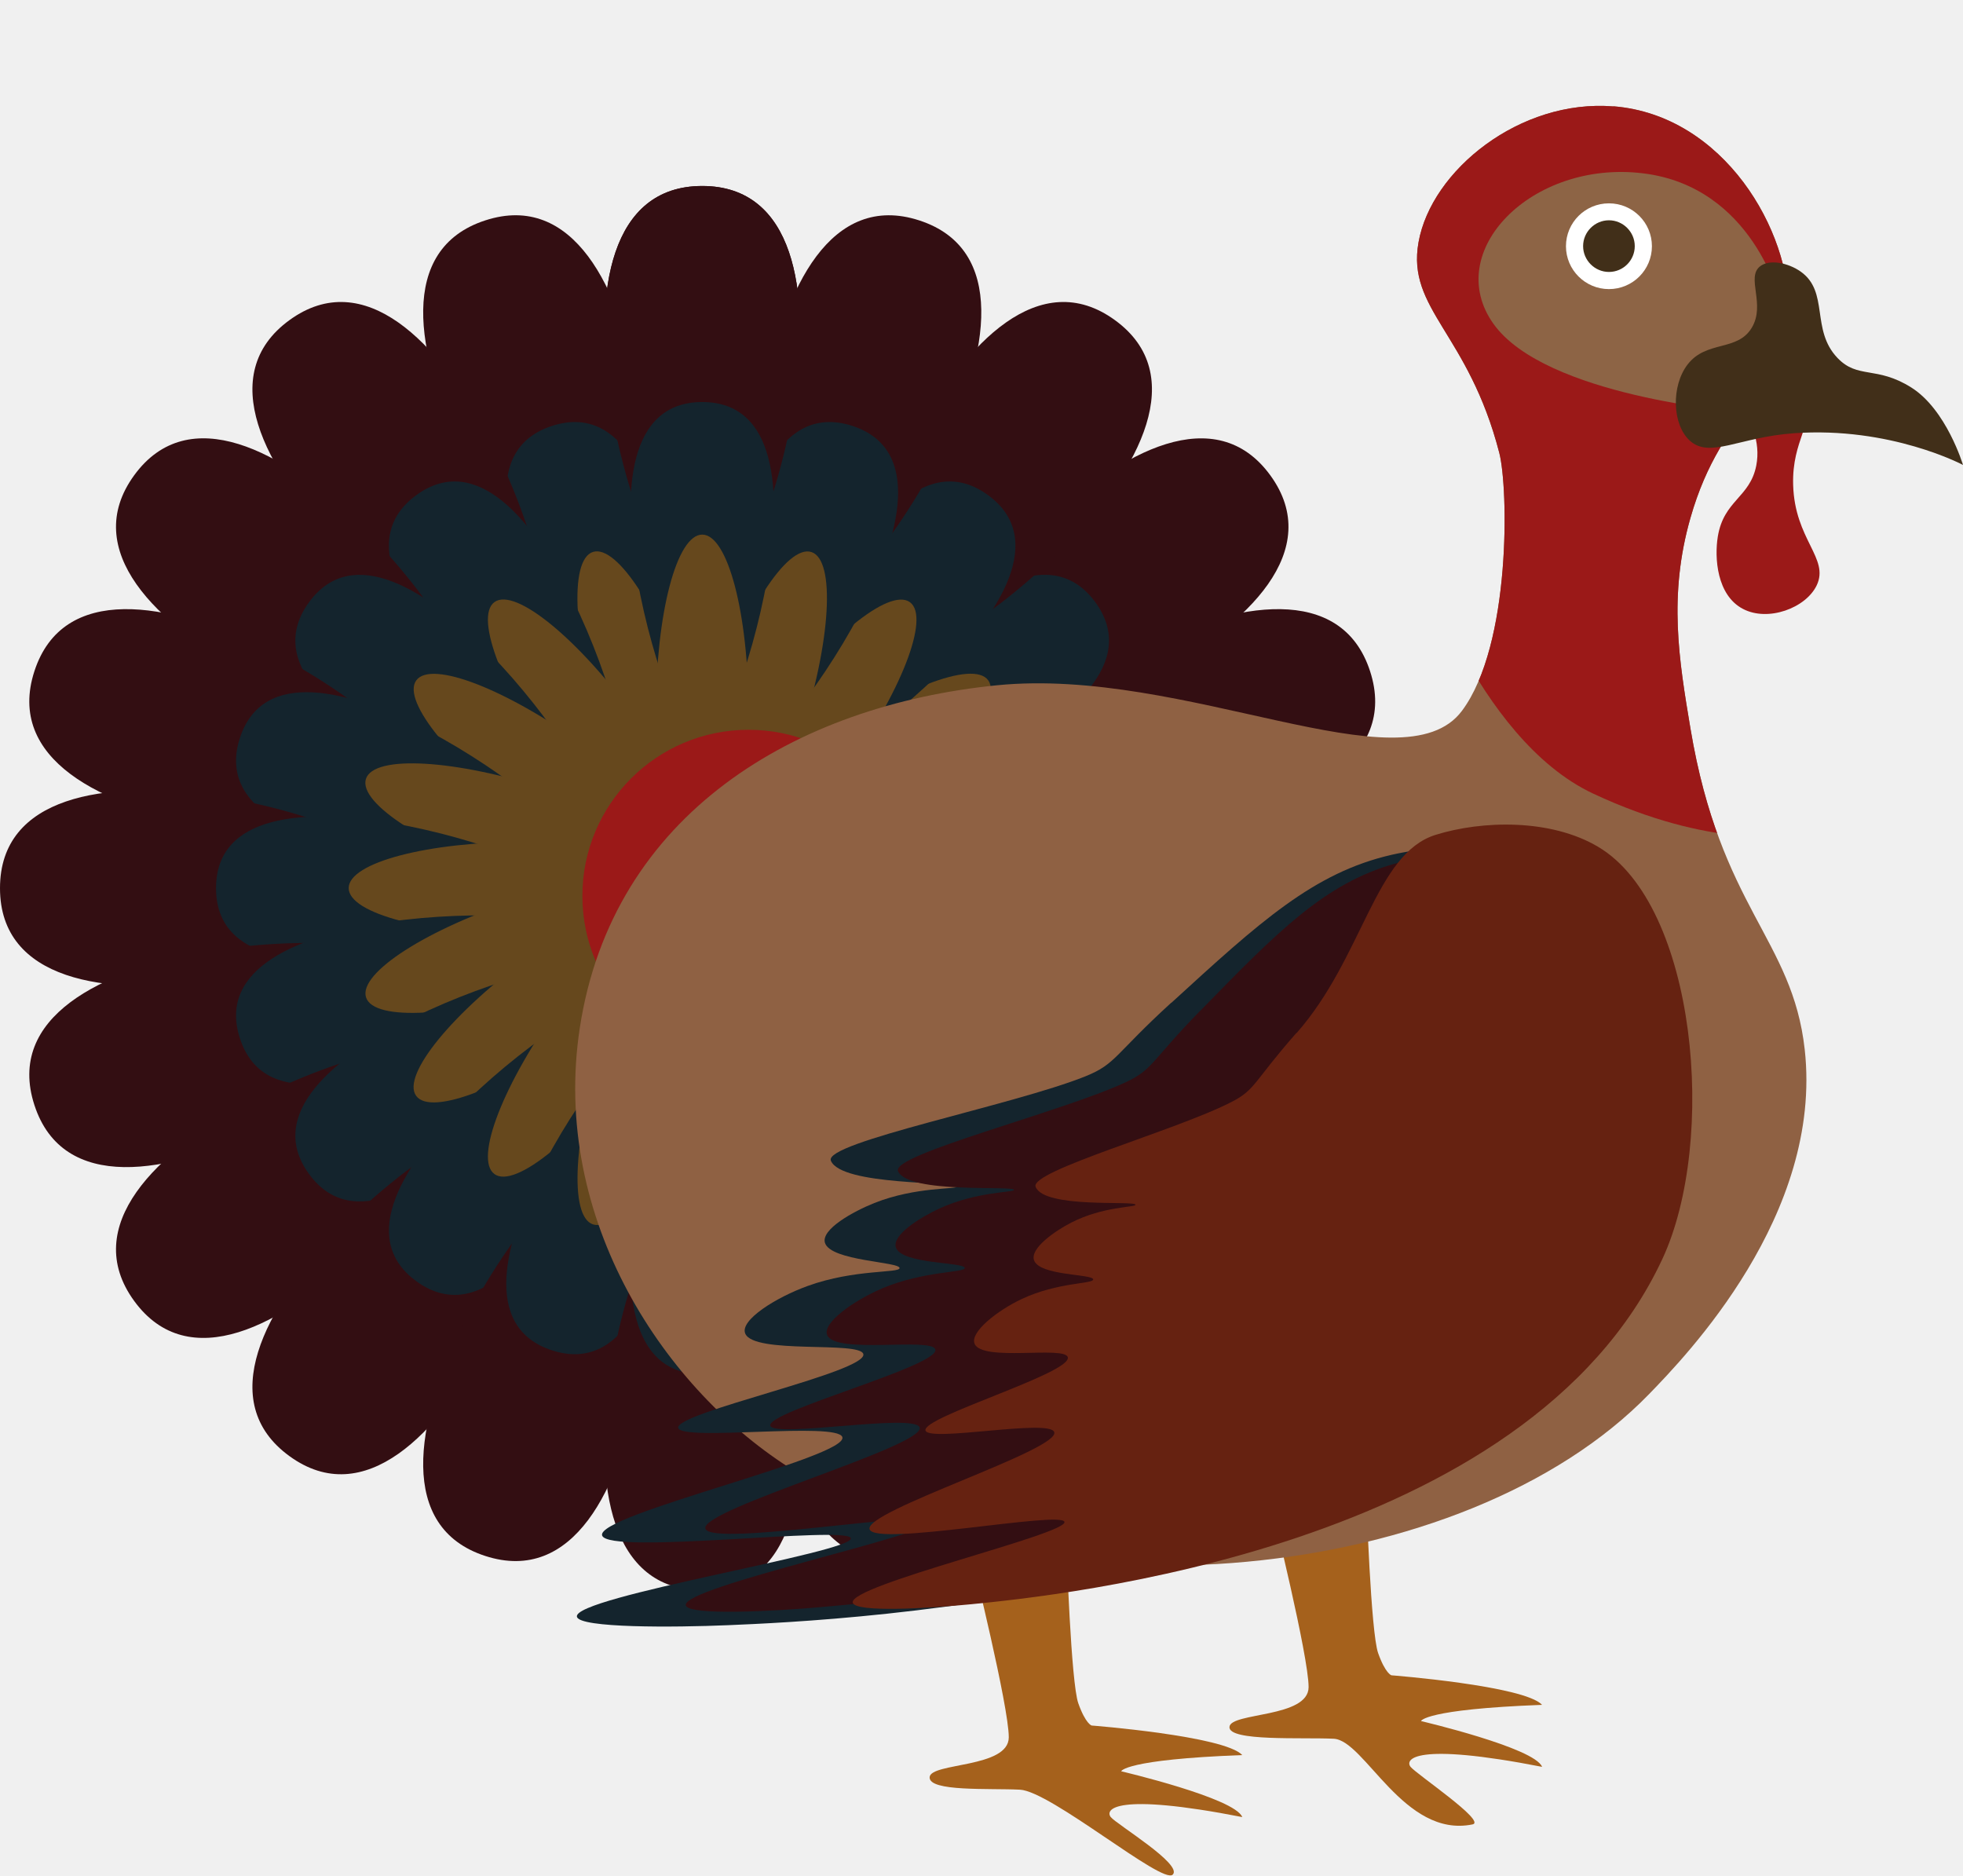
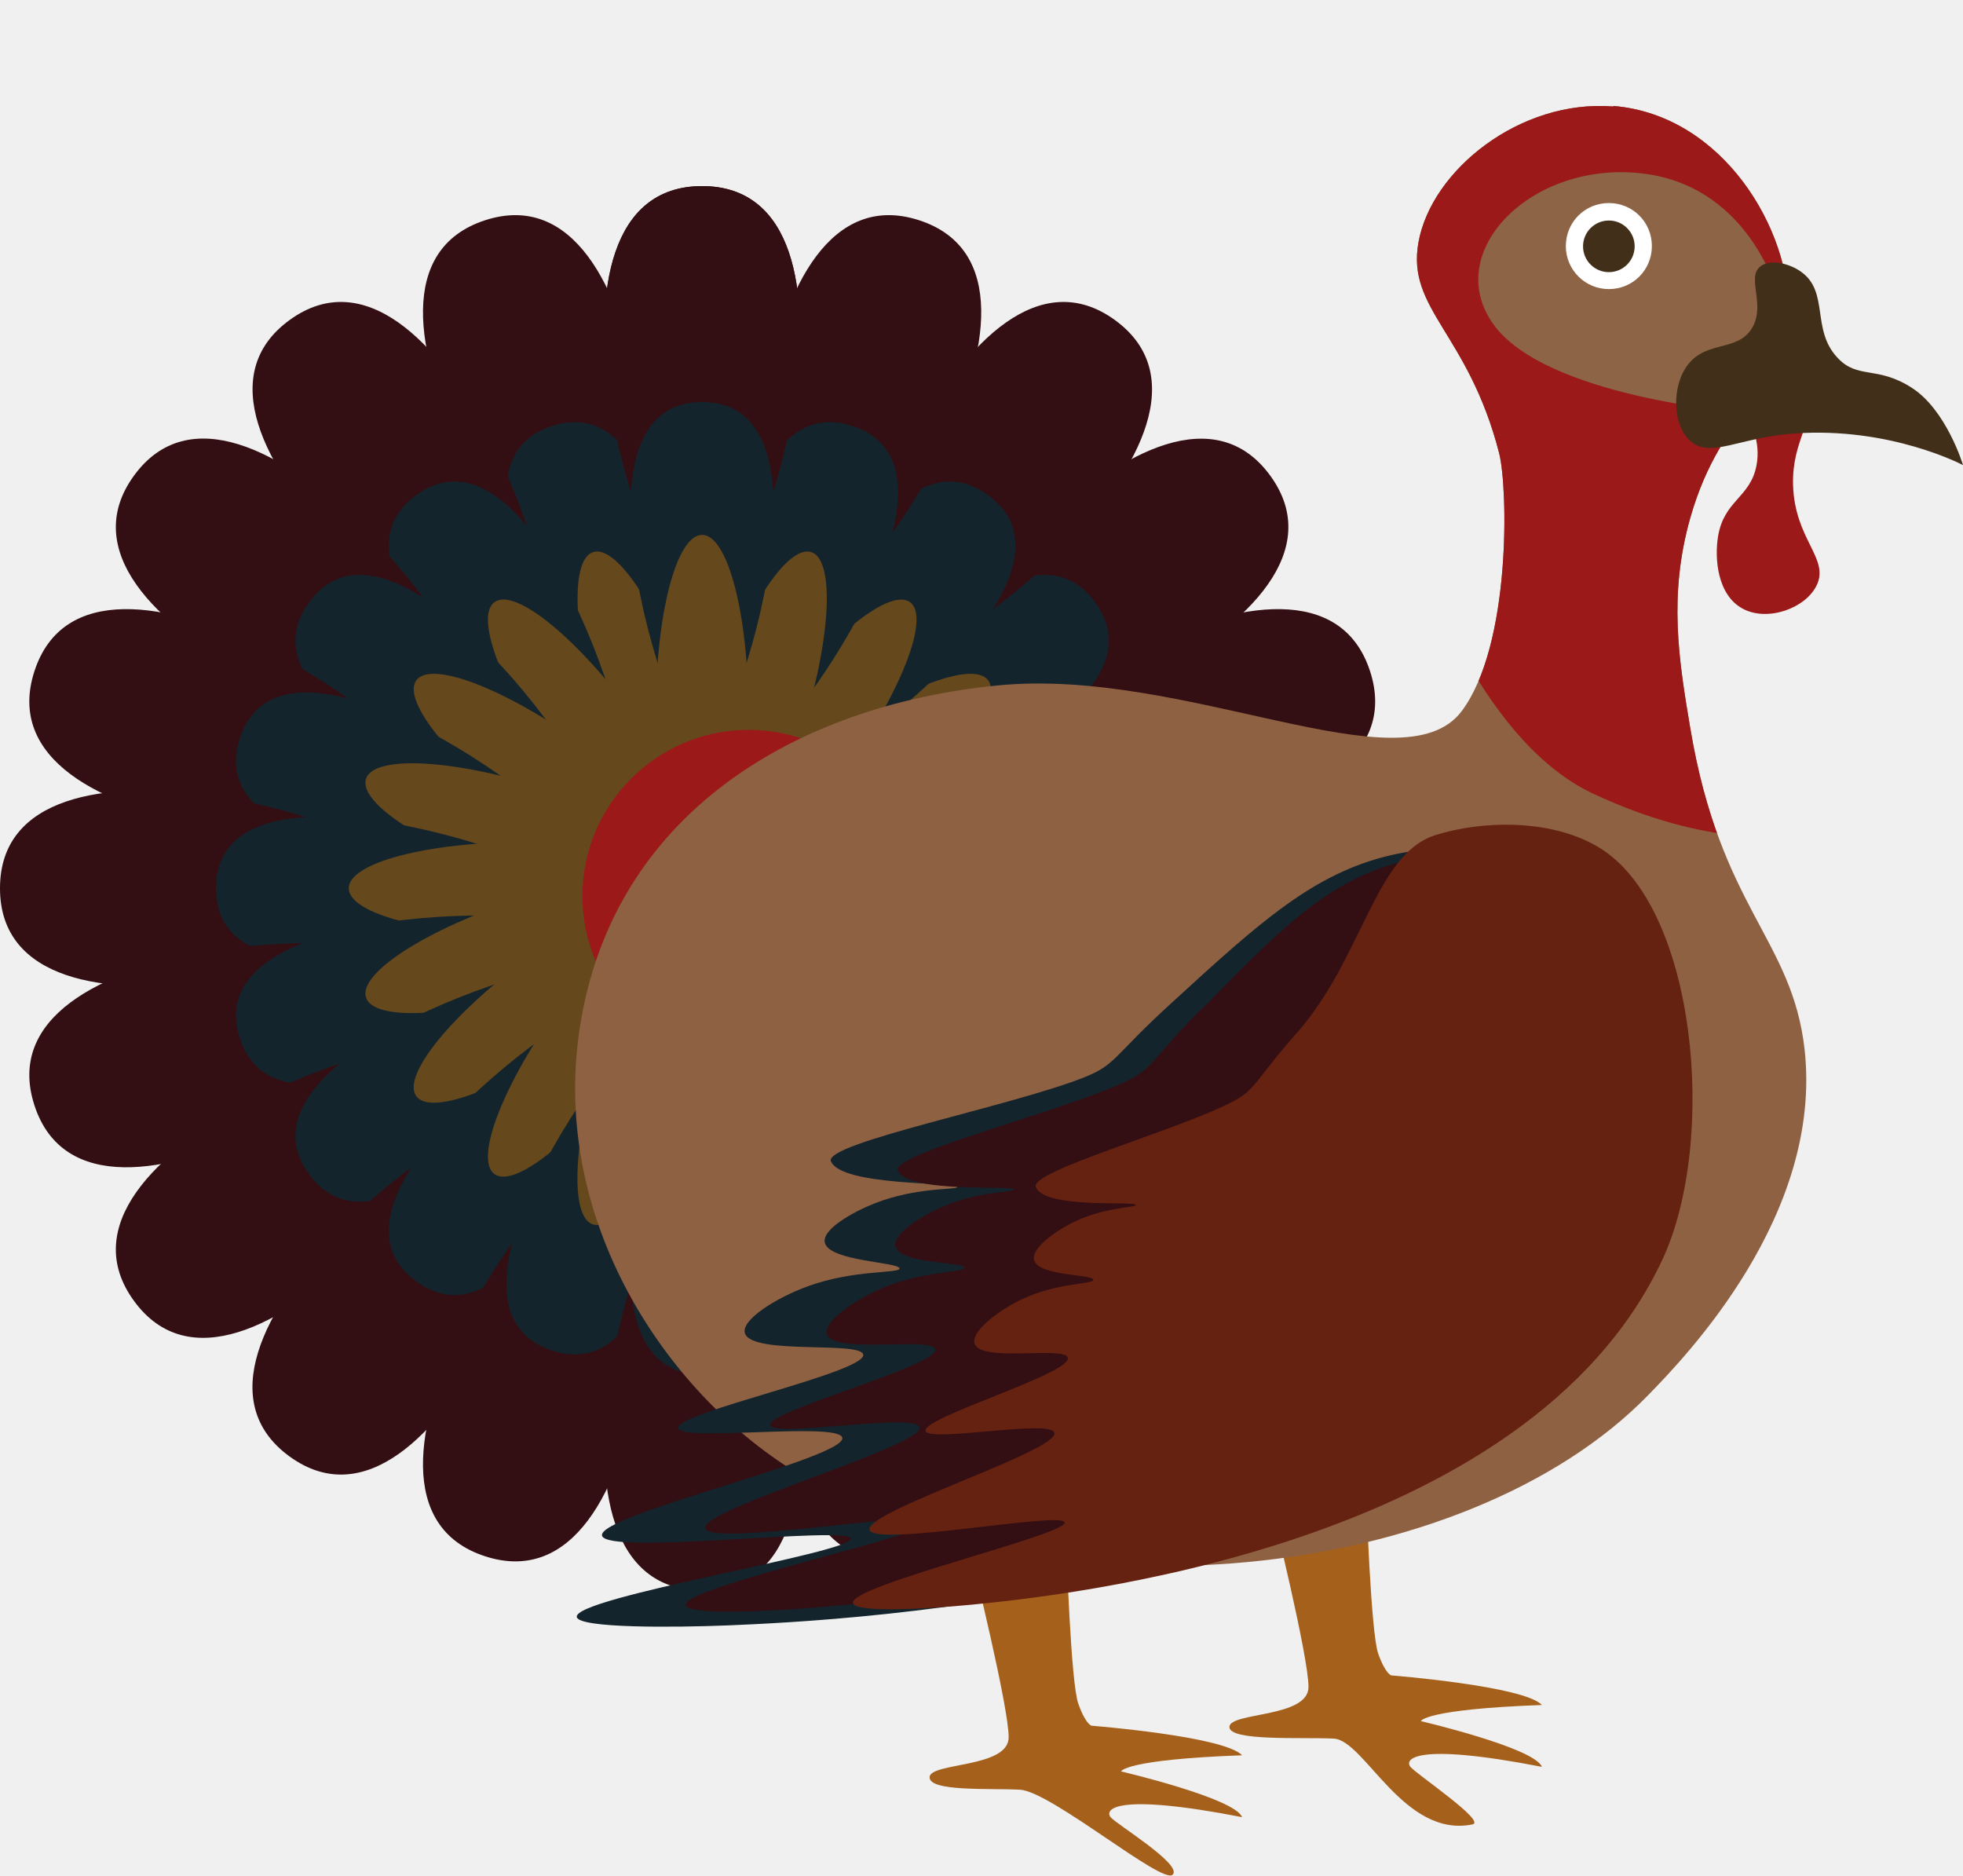
- <svg xmlns="http://www.w3.org/2000/svg" id="b" viewBox="0 0 190 181.5">
+ <svg xmlns="http://www.w3.org/2000/svg" id="b" viewBox="0 0 73 69.74">
  <defs>
-     <mask id="e" x="55.67" y="0" width="128.12" height="151.52" maskUnits="userSpaceOnUse">
+     <mask id="e" x="21.39" y="0" width="49.23" height="58.22" maskUnits="userSpaceOnUse">
      <g id="f">
-         <path d="m156.17,10.3c-9.02-.74-17.63,6.17-18.87,13.15-1.16,6.5,4.82,8.76,7.82,20.39.87,3.38,1.17,18.55-3.62,24.96-5.72,7.65-26.78-4.28-44.98-2.48-19.52,1.94-37.24,12.45-40.4,33.16-2.84,18.56,8.31,35.17,20.78,42.88,24.28,15.01,64.91,10.91,82.72-7.44,3.53-3.64,16.84-17.35,15.06-33.35-1.19-10.7-8.16-13.7-11.06-31.06-1.11-6.63-2.15-12.87,0-20.39,3.09-10.84,9.34-12.18,9.53-19.82.19-7.97-6.29-19.14-16.96-20.01h0Z" fill="#fff" />
+         <path d="m60,3.96c-3.47-.28-6.77,2.37-7.25,5.05-.45,2.5,1.85,3.37,3,7.84.33,1.3.45,7.13-1.39,9.59-2.2,2.94-10.29-1.65-17.28-.95-7.5.74-14.31,4.78-15.52,12.74-1.09,7.13,3.19,13.51,7.98,16.48,9.33,5.77,24.94,4.19,31.78-2.86,1.36-1.4,6.47-6.67,5.79-12.82-.46-4.11-3.13-5.26-4.25-11.94-.43-2.55-.82-4.95,0-7.84,1.19-4.17,3.59-4.68,3.66-7.62.07-3.06-2.42-7.35-6.52-7.69h0Z" fill="#fff" />
      </g>
    </mask>
  </defs>
  <g id="c">
    <g id="d">
-       <path d="m132.25,144.98s.43,13.01,1.14,15.01c.71,2,1.29,2.15,1.29,2.15,0,0,12.86,1,14.58,2.86-11.44.43-11.72,1.57-11.72,1.57,0,0,11.01,2.58,11.72,4.43-12.43-2.43-13.29-.71-12.73,0,.57.71,7.39,5.29,6,5.57-6.65,1.36-10.43-8.15-13.44-8.29-3.01-.15-10.18.28-10.09-1.14.09-1.43,7.66-.86,7.66-3.86s-3.51-17.15-3.51-17.15l9.08-1.14h0Z" fill="#a5611c" />
-       <path d="m103.23,149.84s.43,13.01,1.14,15.01c.71,2,1.29,2.15,1.29,2.15,0,0,12.86,1,14.58,2.86-11.44.43-11.72,1.57-11.72,1.57,0,0,11.01,2.58,11.72,4.43-12.43-2.43-13.29-.71-12.73,0,.57.71,7.01,4.58,6,5.57-1,1-11.79-8.07-14.79-8.22-3.01-.15-8.83.21-8.74-1.21.09-1.43,7.66-.86,7.66-3.86s-3.51-17.15-3.51-17.15l9.08-1.14h0Z" fill="#a5611c" />
-       <path d="m67.97,58.84c6.08,0,17.86-40.84,0-40.84s-6.08,40.84,0,40.84Z" fill="#330e12" />
-       <path d="m67.97,73.12c2.47,0,14.3-34.21,0-34.21s-2.47,34.21,0,34.21Z" fill="#14242d" />
-       <path d="m67.97,85.96c-2.47,0-4.48-7.66-4.48-17.11s2.01-17.11,4.48-17.11,4.48,7.66,4.48,17.11-2.01,17.11-4.48,17.11Z" fill="#66481d" />
-       <path d="m59.59,60.17c5.78-1.88,4.36-44.37-12.62-38.84-16.99,5.52,6.84,40.72,12.62,38.84Z" fill="#330e12" />
-       <path d="m64,73.75c2.35-.76,3.02-36.95-10.57-32.53-13.59,4.41,8.22,33.3,10.57,32.53Z" fill="#14242d" />
-       <path d="m58.42,71.07c-2.92-8.98-3.38-16.89-1.03-17.65s6.63,5.9,9.55,14.88c2.92,8.98,3.38,16.89,1.03,17.65-2.35.76-6.63-5.9-9.55-14.88Z" fill="#66481d" />
-       <path d="m52.03,64.02c4.92-3.57-9.57-43.54-24.01-33.04-14.45,10.5,19.09,36.62,24.01,33.04Z" fill="#330e12" />
-       <path d="m60.42,75.58c2-1.45-8.55-36.07-20.11-27.67-11.57,8.4,18.1,29.12,20.11,27.67Z" fill="#14242d" />
-       <path d="m54.29,74.74c-5.55-7.64-8.43-15.02-6.43-16.47,2-1.45,8.13,3.56,13.68,11.21,5.55,7.64,8.43,15.02,6.43,16.47-2,1.45-8.13-3.56-13.68-11.21Z" fill="#66481d" />
-       <path d="m46.03,70.02c3.57-4.92-22.55-38.46-33.05-24.01-10.5,14.45,29.48,28.93,33.05,24.01Z" fill="#330e12" />
-       <path d="m57.58,78.41c1.45-2-19.28-31.67-27.68-20.11-8.4,11.57,26.22,22.11,27.68,20.11Z" fill="#14242d" />
-       <path d="m51.5,79.53c-7.64-5.55-12.66-11.68-11.21-13.68,1.45-2,8.83.88,16.47,6.43,7.64,5.55,12.66,11.68,11.21,13.68-1.45,2-8.83-.88-16.47-6.43Z" fill="#66481d" />
-       <path d="m42.18,77.58c1.88-5.78-33.33-29.6-38.85-12.62-5.52,16.98,36.97,18.4,38.85,12.62Z" fill="#330e12" />
-       <path d="m55.76,81.99c.76-2.35-28.12-24.16-32.54-10.57-4.41,13.59,31.77,12.93,32.54,10.57Z" fill="#14242d" />
-       <path d="m50.31,84.93c-8.99-2.92-15.65-7.19-14.89-9.55.76-2.35,8.67-1.89,17.65,1.03,8.99,2.92,15.65,7.19,14.89,9.55-.76,2.35-8.67,1.89-17.65-1.03Z" fill="#66481d" />
-       <path d="m40.85,85.96c0-6.08-40.85-17.86-40.85,0s40.85,6.08,40.85,0Z" fill="#330e12" />
-       <path d="m55.13,85.96c0-2.47-34.22-14.3-34.22,0s34.22,2.47,34.22,0Z" fill="#14242d" />
-       <path d="m50.86,90.43c9.45,0,17.11-2.01,17.11-4.48s-7.65-4.48-17.11-4.48-17.11,2.01-17.11,4.48,7.65,4.48,17.11,4.48Z" fill="#66481d" />
-       <path d="m42.18,94.33c-1.88-5.78-44.37-4.36-38.85,12.62,5.52,16.98,40.73-6.84,38.85-12.62Z" fill="#330e12" />
-       <path d="m55.76,89.92c-.76-2.35-36.95-3.02-32.54,10.57,4.41,13.59,33.3-8.22,32.54-10.57Z" fill="#14242d" />
-       <path d="m35.43,96.53c-.76-2.35,5.9-6.63,14.89-9.55,8.99-2.92,16.89-3.38,17.65-1.03.76,2.35-5.9,6.63-14.89,9.55-8.99,2.92-16.89,3.38-17.65,1.03Z" fill="#66481d" />
-       <path d="m46.03,101.89c-3.57-4.92-43.55,9.57-33.05,24.01,10.5,14.45,36.62-19.09,33.05-24.01Z" fill="#330e12" />
-       <path d="m57.58,93.5c-1.45-2-36.08,8.54-27.68,20.11,8.4,11.57,29.13-18.1,27.68-20.11Z" fill="#14242d" />
-       <path d="m40.28,106.06c-1.45-2,3.56-8.12,11.21-13.68,7.64-5.55,15.02-8.43,16.47-6.43,1.45,2-3.56,8.13-11.21,13.68-7.64,5.55-15.02,8.43-16.47,6.43Z" fill="#66481d" />
-       <path d="m52.03,107.89c-4.92-3.57-38.46,22.55-24.01,33.04,14.45,10.5,28.93-29.47,24.01-33.04Z" fill="#330e12" />
-       <path d="m60.42,96.33c-2-1.45-31.67,19.28-20.11,27.68,11.57,8.4,22.11-26.22,20.11-27.68Z" fill="#14242d" />
-       <path d="m47.86,113.63c-2-1.45.88-8.83,6.43-16.47,5.55-7.64,11.68-12.66,13.68-11.21,2,1.45-.88,8.83-6.43,16.47-5.55,7.64-11.68,12.66-13.68,11.21Z" fill="#66481d" />
-       <path d="m59.59,111.75c-5.78-1.88-29.61,33.33-12.62,38.84,16.99,5.52,18.4-36.96,12.62-38.84Z" fill="#330e12" />
-       <path d="m64,98.16c-2.35-.76-24.16,28.11-10.57,32.53,13.59,4.41,12.93-31.77,10.57-32.53Z" fill="#14242d" />
-       <path d="m57.4,118.5c-2.35-.76-1.89-8.67,1.03-17.65,2.92-8.98,7.19-15.65,9.55-14.88,2.35.76,1.89,8.67-1.03,17.65-2.92,8.98-7.19,15.65-9.55,14.88Z" fill="#66481d" />
-       <path d="m67.97,113.07c-6.08,0-17.86,40.84,0,40.84s6.08-40.84,0-40.84Z" fill="#330e12" />
-       <path d="m67.97,98.79c-2.47,0-14.3,34.21,0,34.21s2.47-34.21,0-34.21Z" fill="#14242d" />
-       <path d="m67.97,120.16c-2.47,0-4.48-7.66-4.48-17.11s2.01-17.11,4.48-17.11,4.48,7.66,4.48,17.11-2.01,17.11-4.48,17.11Z" fill="#66481d" />
-       <path d="m76.35,111.75c-5.78,1.88-4.36,44.37,12.62,38.84,16.99-5.52-6.84-40.72-12.62-38.84Z" fill="#330e12" />
-       <path d="m71.93,98.16c-2.35.76-3.02,36.95,10.57,32.53,13.59-4.41-8.22-33.3-10.57-32.53Z" fill="#14242d" />
-       <path d="m68.99,103.6c-2.92-8.98-3.38-16.89-1.03-17.65,2.35-.76,6.63,5.9,9.55,14.88,2.92,8.98,3.38,16.89,1.03,17.65-2.35.76-6.63-5.9-9.55-14.88Z" fill="#66481d" />
-       <path d="m83.9,107.89c-4.92,3.57,9.57,43.54,24.01,33.04,14.45-10.5-19.09-36.62-24.01-33.04Z" fill="#330e12" />
-       <path d="m75.51,96.33c-2,1.45,8.55,36.07,20.11,27.68,11.57-8.4-18.1-29.12-20.11-27.68Z" fill="#14242d" />
-       <path d="m74.4,102.42c-5.55-7.64-8.43-15.02-6.43-16.47,2-1.45,8.13,3.56,13.68,11.21,5.55,7.64,8.43,15.02,6.43,16.47-2,1.45-8.13-3.56-13.68-11.21Z" fill="#66481d" />
-       <path d="m89.9,101.89c-3.57,4.92,22.55,38.46,33.05,24.01,10.5-14.45-29.48-28.93-33.05-24.01Z" fill="#330e12" />
-       <path d="m78.35,93.5c-1.45,2,19.28,31.67,27.68,20.11,8.4-11.57-26.22-22.11-27.68-20.11Z" fill="#14242d" />
-       <path d="m79.18,99.63c-7.64-5.55-12.66-11.68-11.21-13.68,1.45-2,8.83.88,16.47,6.43,7.64,5.55,12.66,11.68,11.21,13.68-1.45,2-8.83-.88-16.47-6.43Z" fill="#66481d" />
-       <path d="m93.76,94.33c-1.88,5.78,33.33,29.6,38.85,12.62,5.52-16.98-36.97-18.4-38.85-12.62Z" fill="#330e12" />
-       <path d="m80.18,89.92c-.76,2.35,28.12,24.16,32.54,10.57,4.41-13.59-31.77-12.93-32.54-10.57Z" fill="#14242d" />
-       <path d="m82.85,95.5c-8.99-2.92-15.65-7.19-14.89-9.55.76-2.35,8.67-1.89,17.65,1.03,8.99,2.92,15.65,7.19,14.89,9.55s-8.67,1.89-17.65-1.03Z" fill="#66481d" />
-       <path d="m95.08,85.96c0,6.08,40.85,17.86,40.85,0s-40.85-6.08-40.85,0Z" fill="#330e12" />
-       <path d="m80.8,85.96c0,2.47,34.22,14.3,34.22,0s-34.22-2.47-34.22,0Z" fill="#14242d" />
-       <path d="m85.07,90.44c-9.45,0-17.11-2.01-17.11-4.48s7.66-4.48,17.11-4.48,17.11,2.01,17.11,4.48-7.66,4.48-17.11,4.48Z" fill="#66481d" />
-       <path d="m93.76,77.58c1.88,5.78,44.37,4.36,38.85-12.62-5.52-16.98-40.73,6.84-38.85,12.62Z" fill="#330e12" />
-       <path d="m80.18,81.99c.76,2.35,36.95,3.02,32.54-10.57-4.41-13.59-33.3,8.22-32.54,10.57Z" fill="#14242d" />
-       <path d="m67.96,85.96c-.76-2.35,5.9-6.63,14.89-9.55,8.99-2.92,16.89-3.38,17.65-1.03s-5.9,6.63-14.89,9.55c-8.99,2.92-16.89,3.38-17.65,1.03Z" fill="#66481d" />
-       <path d="m89.91,70.02c3.57,4.92,43.55-9.57,33.05-24.01-10.5-14.44-36.62,19.09-33.05,24.01Z" fill="#330e12" />
-       <path d="m78.35,78.41c1.45,2,36.08-8.54,27.68-20.11-8.4-11.57-29.13,18.1-27.68,20.11Z" fill="#14242d" />
-       <path d="m67.97,85.95c-1.45-2,3.56-8.12,11.21-13.68,7.64-5.55,15.02-8.43,16.47-6.43,1.45,2-3.56,8.13-11.21,13.68-7.64,5.55-15.02,8.43-16.47,6.43Z" fill="#66481d" />
-       <path d="m83.9,64.02c4.92,3.57,38.46-22.55,24.01-33.04-14.45-10.5-28.93,29.47-24.01,33.04Z" fill="#330e12" />
-       <path d="m75.51,75.58c2,1.45,31.67-19.28,20.11-27.67-11.56-8.4-22.11,26.22-20.11,27.67Z" fill="#14242d" />
-       <path d="m67.96,85.96c-2-1.45.88-8.83,6.43-16.47,5.55-7.64,11.68-12.66,13.68-11.21,2,1.45-.88,8.83-6.43,16.47-5.55,7.64-11.68,12.66-13.68,11.21Z" fill="#66481d" />
-       <path d="m76.35,60.17c5.78,1.88,29.61-33.33,12.62-38.84-16.99-5.52-18.4,36.96-12.62,38.84Z" fill="#330e12" />
-       <path d="m71.93,73.75c2.35.76,24.16-28.11,10.57-32.53-13.59-4.42-12.93,31.77-10.57,32.53Z" fill="#14242d" />
-       <path d="m67.96,85.96c-2.35-.76-1.89-8.67,1.03-17.65,2.92-8.98,7.19-15.65,9.55-14.88,2.35.76,1.89,8.67-1.03,17.65-2.92,8.98-7.19,15.65-9.55,14.88Z" fill="#66481d" />
-       <path d="m67.97,58.84c6.08,0,17.86-40.84,0-40.84s-6.08,40.84,0,40.84Z" fill="#330e12" />
-       <path d="m67.97,73.12c2.47,0,14.3-34.21,0-34.21s-2.47,34.21,0,34.21Z" fill="#14242d" />
-       <path d="m67.97,85.96c-2.47,0-4.48-7.66-4.48-17.11s2.01-17.11,4.48-17.11,4.48,7.66,4.48,17.11-2.01,17.11-4.48,17.11Z" fill="#66481d" />
-       <path d="m72.45,102.79c-8.88,0-16.08-7.2-16.08-16.08s7.2-16.08,16.08-16.08,16.08,7.2,16.08,16.08-7.2,16.08-16.08,16.08Z" fill="#9b1918" />
-       <path d="m156.17,10.3c-9.02-.74-17.63,6.17-18.87,13.15-1.16,6.5,4.82,8.76,7.82,20.39.87,3.38,1.17,18.55-3.62,24.96-5.72,7.65-26.78-4.28-44.98-2.48-19.52,1.94-37.24,12.45-40.4,33.16-2.84,18.56,8.31,35.17,20.78,42.88,24.28,15.01,64.91,10.91,82.72-7.44,3.53-3.64,16.84-17.35,15.06-33.35-1.19-10.7-8.16-13.7-11.06-31.06-1.11-6.63-2.15-12.87,0-20.39,3.09-10.84,9.34-12.18,9.53-19.82.19-7.97-6.29-19.14-16.96-20.01h0Z" fill="#8f6143" />
+       <path d="m50.81,55.71s.17,5,.44,5.77c.27.77.49.82.49.82,0,0,4.94.39,5.6,1.1-4.39.16-4.5.6-4.5.6,0,0,4.23.99,4.5,1.7-4.78-.93-5.11-.27-4.89,0,.22.27,2.84,2.03,2.31,2.14-2.56.52-4.01-3.13-5.16-3.19-1.15-.06-3.91.11-3.88-.44.03-.55,2.94-.33,2.94-1.48s-1.35-6.59-1.35-6.59l3.49-.44h0Z" fill="#a5611c" />
+       <path d="m39.66,57.58s.16,5,.44,5.77c.27.77.49.82.49.82,0,0,4.94.39,5.6,1.1-4.39.16-4.5.6-4.5.6,0,0,4.23.99,4.5,1.7-4.78-.93-5.11-.27-4.89,0,.22.27,2.69,1.76,2.31,2.14-.39.38-4.53-3.1-5.68-3.16-1.15-.06-3.39.08-3.36-.47.03-.55,2.94-.33,2.94-1.48s-1.35-6.59-1.35-6.59l3.49-.44h0Z" fill="#a5611c" />
+       <path d="m26.11,22.61c2.34,0,6.86-15.69,0-15.69s-2.34,15.69,0,15.69Z" fill="#330e12" />
+       <path d="m26.11,28.1c.95,0,5.49-13.15,0-13.15s-.95,13.15,0,13.15Z" fill="#14242d" />
+       <path d="m26.11,33.03c-.95,0-1.72-2.94-1.72-6.57s.77-6.57,1.72-6.57,1.72,2.94,1.72,6.57-.77,6.57-1.72,6.57Z" fill="#66481d" />
+       <path d="m22.89,23.12c2.22-.72,1.67-17.05-4.85-14.93-6.53,2.12,2.63,15.65,4.85,14.93Z" fill="#330e12" />
+       <path d="m24.59,28.34c.9-.29,1.16-14.2-4.06-12.5-5.22,1.7,3.16,12.79,4.06,12.5Z" fill="#14242d" />
+       <path d="m22.45,27.31c-1.12-3.45-1.3-6.49-.39-6.78.9-.29,2.55,2.27,3.67,5.72,1.12,3.45,1.3,6.49.39,6.78-.9.29-2.55-2.27-3.67-5.72Z" fill="#66481d" />
+       <path d="m19.99,24.6c1.89-1.37-3.68-16.73-9.22-12.7-5.55,4.03,7.34,14.07,9.22,12.7Z" fill="#330e12" />
+       <path d="m23.21,29.04c.77-.56-3.28-13.86-7.73-10.63-4.44,3.23,6.96,11.19,7.73,10.63Z" fill="#14242d" />
+       <path d="m20.86,28.72c-2.13-2.94-3.24-5.77-2.47-6.33s3.12,1.37,5.26,4.31c2.13,2.94,3.24,5.77,2.47,6.33-.77.56-3.12-1.37-5.26-4.31Z" fill="#66481d" />
+       <path d="m17.68,26.91c1.37-1.89-8.66-14.78-12.7-9.22-4.03,5.55,11.33,11.12,12.7,9.22Z" fill="#330e12" />
+       <path d="m22.12,30.13c.56-.77-7.41-12.17-10.63-7.73-3.23,4.44,10.07,8.5,10.63,7.73Z" fill="#14242d" />
+       <path d="m19.79,30.56c-2.94-2.13-4.86-4.49-4.31-5.26s3.39.34,6.33,2.47c2.94,2.13,4.86,4.49,4.31,5.26-.56.77-3.39-.34-6.33-2.47Z" fill="#66481d" />
+       <path d="m16.21,29.81c.72-2.22-12.81-11.38-14.93-4.85-2.12,6.53,14.2,7.07,14.93,4.85Z" fill="#330e12" />
+       <path d="m21.42,31.51c.29-.9-10.8-9.28-12.5-4.06-1.7,5.22,12.21,4.97,12.5,4.06Z" fill="#14242d" />
+       <path d="m19.33,32.63c-3.45-1.12-6.01-2.76-5.72-3.67.29-.9,3.33-.73,6.78.39,3.45,1.12,6.01,2.76,5.72,3.67-.29.9-3.33.73-6.78-.39Z" fill="#66481d" />
+       <path d="m15.69,33.03c0-2.34-15.69-6.86-15.69,0s15.69,2.34,15.69,0Z" fill="#330e12" />
+       <path d="m21.18,33.03c0-.95-13.15-5.49-13.15,0s13.15.95,13.15,0Z" fill="#14242d" />
+       <path d="m19.54,34.75c3.63,0,6.57-.77,6.57-1.72s-2.94-1.72-6.57-1.72-6.57.77-6.57,1.72,2.94,1.72,6.57,1.72Z" fill="#66481d" />
+       <path d="m16.21,36.25c-.72-2.22-17.05-1.67-14.93,4.85,2.12,6.52,15.65-2.63,14.93-4.85Z" fill="#330e12" />
+       <path d="m21.42,34.55c-.29-.9-14.2-1.16-12.5,4.06,1.7,5.22,12.79-3.16,12.5-4.06Z" fill="#14242d" />
+       <path d="m13.61,37.09c-.29-.9,2.27-2.55,5.72-3.67,3.45-1.12,6.49-1.3,6.78-.39.29.9-2.27,2.55-5.72,3.67-3.45,1.12-6.49,1.3-6.78.39Z" fill="#66481d" />
+       <path d="m17.68,39.15c-1.37-1.89-16.73,3.68-12.7,9.22,4.03,5.55,14.07-7.34,12.7-9.22Z" fill="#330e12" />
+       <path d="m22.12,35.93c-.56-.77-13.86,3.28-10.63,7.73,3.23,4.44,11.19-6.96,10.63-7.73Z" fill="#14242d" />
+       <path d="m15.48,40.76c-.56-.77,1.37-3.12,4.31-5.26,2.94-2.13,5.77-3.24,6.33-2.47.56.77-1.37,3.12-4.31,5.26-2.94,2.13-5.77,3.24-6.33,2.47Z" fill="#66481d" />
+       <path d="m19.99,41.46c-1.89-1.37-14.78,8.66-9.22,12.7,5.55,4.03,11.12-11.33,9.22-12.7Z" fill="#330e12" />
+       <path d="m23.21,37.02c-.77-.56-12.17,7.41-7.73,10.63,4.44,3.23,8.5-10.07,7.73-10.63Z" fill="#14242d" />
+       <path d="m18.39,43.66c-.77-.56.34-3.39,2.47-6.33,2.13-2.94,4.49-4.86,5.26-4.31.77.56-.34,3.39-2.47,6.33-2.13,2.94-4.49,4.86-5.26,4.31Z" fill="#66481d" />
+       <path d="m22.89,42.94c-2.22-.72-11.38,12.81-4.85,14.93s7.07-14.2,4.85-14.93Z" fill="#330e12" />
+       <path d="m24.59,37.72c-.9-.29-9.28,10.8-4.06,12.5,5.22,1.7,4.97-12.21,4.06-12.5Z" fill="#14242d" />
+       <path d="m22.05,45.53c-.9-.29-.73-3.33.39-6.78,1.12-3.45,2.76-6.01,3.67-5.72.9.29.73,3.33-.39,6.78s-2.76,6.01-3.67,5.72Z" fill="#66481d" />
+       <path d="m26.11,43.45c-2.34,0-6.86,15.69,0,15.69s2.34-15.69,0-15.69Z" fill="#330e12" />
+       <path d="m26.11,37.96c-.95,0-5.49,13.15,0,13.15s.95-13.15,0-13.15Z" fill="#14242d" />
+       <path d="m26.11,46.17c-.95,0-1.72-2.94-1.72-6.57s.77-6.57,1.72-6.57,1.72,2.94,1.72,6.57-.77,6.57-1.72,6.57Z" fill="#66481d" />
+       <path d="m29.33,42.94c-2.22.72-1.67,17.05,4.85,14.93,6.53-2.12-2.63-15.65-4.85-14.93Z" fill="#330e12" />
+       <path d="m27.64,37.72c-.9.29-1.16,14.2,4.06,12.5,5.22-1.7-3.16-12.79-4.06-12.5Z" fill="#14242d" />
+       <path d="m26.51,39.81c-1.12-3.45-1.3-6.49-.39-6.78.9-.29,2.55,2.27,3.67,5.72s1.3,6.49.39,6.78c-.9.29-2.55-2.27-3.67-5.72Z" fill="#66481d" />
+       <path d="m32.24,41.46c-1.89,1.37,3.68,16.73,9.22,12.7,5.55-4.03-7.34-14.07-9.22-12.7Z" fill="#330e12" />
+       <path d="m29.01,37.02c-.77.56,3.28,13.86,7.73,10.63,4.44-3.23-6.96-11.19-7.73-10.63Z" fill="#14242d" />
+       <path d="m28.58,39.36c-2.13-2.94-3.24-5.77-2.47-6.33.77-.56,3.12,1.37,5.26,4.31,2.13,2.94,3.24,5.77,2.47,6.33-.77.56-3.12-1.37-5.26-4.31Z" fill="#66481d" />
+       <path d="m34.54,39.15c-1.37,1.89,8.66,14.78,12.7,9.22,4.03-5.55-11.33-11.12-12.7-9.22Z" fill="#330e12" />
+       <path d="m30.1,35.93c-.56.77,7.41,12.17,10.63,7.73,3.23-4.44-10.07-8.5-10.63-7.73Z" fill="#14242d" />
+       <path d="m30.42,38.28c-2.94-2.13-4.86-4.49-4.31-5.26.56-.77,3.39.34,6.33,2.47,2.94,2.13,4.86,4.49,4.31,5.26s-3.39-.34-6.33-2.47Z" fill="#66481d" />
+       <path d="m36.02,36.25c-.72,2.22,12.81,11.38,14.93,4.85,2.12-6.53-14.2-7.07-14.93-4.85Z" fill="#330e12" />
+       <path d="m30.8,34.55c-.29.9,10.8,9.28,12.5,4.06,1.7-5.22-12.21-4.97-12.5-4.06Z" fill="#14242d" />
+       <path d="m31.83,36.7c-3.45-1.12-6.01-2.76-5.72-3.67.29-.9,3.33-.73,6.78.39,3.45,1.12,6.01,2.76,5.72,3.67-.29.9-3.33.73-6.78-.39Z" fill="#66481d" />
+       <path d="m36.53,33.03c0,2.34,15.69,6.86,15.69,0s-15.69-2.34-15.69,0Z" fill="#330e12" />
+       <path d="m31.04,33.03c0,.95,13.15,5.49,13.15,0s-13.15-.95-13.15,0Z" fill="#14242d" />
+       <path d="m32.68,34.75c-3.63,0-6.57-.77-6.57-1.72s2.94-1.72,6.57-1.72,6.57.77,6.57,1.72-2.94,1.72-6.57,1.72Z" fill="#66481d" />
+       <path d="m36.02,29.81c.72,2.22,17.05,1.67,14.93-4.85-2.12-6.53-15.65,2.63-14.93,4.85Z" fill="#330e12" />
+       <path d="m30.8,31.51c.29.9,14.2,1.16,12.5-4.06-1.7-5.22-12.79,3.16-12.5,4.06Z" fill="#14242d" />
+       <path d="m26.11,33.03c-.29-.9,2.27-2.55,5.72-3.67,3.45-1.12,6.49-1.3,6.78-.39.29.9-2.27,2.55-5.72,3.67-3.45,1.12-6.49,1.3-6.78.39Z" fill="#66481d" />
+       <path d="m34.54,26.91c1.37,1.89,16.73-3.68,12.7-9.22-4.03-5.55-14.07,7.34-12.7,9.22Z" fill="#330e12" />
+       <path d="m30.1,30.13c.56.77,13.86-3.28,10.63-7.73-3.23-4.44-11.19,6.96-10.63,7.73Z" fill="#14242d" />
+       <path d="m26.11,33.03c-.56-.77,1.37-3.12,4.31-5.26,2.94-2.13,5.77-3.24,6.33-2.47.56.77-1.37,3.12-4.31,5.26-2.94,2.13-5.77,3.24-6.33,2.47Z" fill="#66481d" />
+       <path d="m32.24,24.6c1.89,1.37,14.78-8.66,9.22-12.7-5.55-4.03-11.12,11.33-9.22,12.7Z" fill="#330e12" />
+       <path d="m29.01,29.04c.77.56,12.17-7.41,7.73-10.63-4.44-3.23-8.5,10.07-7.73,10.63Z" fill="#14242d" />
+       <path d="m26.11,33.03c-.77-.56.34-3.39,2.47-6.33,2.13-2.94,4.49-4.86,5.26-4.31s-.34,3.39-2.47,6.33c-2.13,2.94-4.49,4.86-5.26,4.31Z" fill="#66481d" />
+       <path d="m29.33,23.12c2.22.72,11.38-12.81,4.85-14.93-6.53-2.12-7.07,14.2-4.85,14.93Z" fill="#330e12" />
+       <path d="m27.64,28.34c.9.29,9.28-10.8,4.06-12.5-5.22-1.7-4.97,12.21-4.06,12.5Z" fill="#14242d" />
+       <path d="m26.11,33.03c-.9-.29-.73-3.33.39-6.78,1.12-3.45,2.76-6.01,3.67-5.72.9.29.73,3.33-.39,6.78-1.12,3.45-2.76,6.01-3.67,5.72Z" fill="#66481d" />
+       <path d="m26.11,22.61c2.34,0,6.86-15.69,0-15.69s-2.34,15.69,0,15.69Z" fill="#330e12" />
+       <path d="m26.11,28.1c.95,0,5.49-13.15,0-13.15s-.95,13.15,0,13.15Z" fill="#14242d" />
+       <path d="m26.11,33.03c-.95,0-1.72-2.94-1.72-6.57s.77-6.57,1.72-6.57,1.72,2.94,1.72,6.57-.77,6.57-1.72,6.57Z" fill="#66481d" />
+       <path d="m27.84,39.5c-3.41,0-6.18-2.77-6.18-6.18s2.77-6.18,6.18-6.18,6.18,2.77,6.18,6.18-2.77,6.18-6.18,6.18Z" fill="#9b1918" />
+       <path d="m60,3.96c-3.47-.28-6.77,2.37-7.25,5.05-.45,2.5,1.85,3.37,3,7.84.33,1.3.45,7.13-1.39,9.59-2.2,2.94-10.29-1.65-17.28-.95-7.5.74-14.31,4.78-15.52,12.74-1.09,7.13,3.19,13.51,7.98,16.48,9.33,5.77,24.94,4.19,31.78-2.86,1.36-1.4,6.47-6.67,5.79-12.82-.46-4.11-3.13-5.26-4.25-11.94-.43-2.55-.82-4.95,0-7.84,1.19-4.17,3.59-4.68,3.66-7.62.07-3.06-2.42-7.35-6.52-7.69h0Z" fill="#8f6143" />
      <g fill="none" mask="url(#e)">
-         <path d="m173.11,80.88s-7.55,1.26-18.92-4.08c-11.37-5.34-17.1-23.82-17.1-23.82l-2.86-51.26,46.7-1.72,2.86,67.27-10.68,13.61Z" fill="#9b1918" />
+         <path d="m66.51,31.08s-2.9.48-7.27-1.57c-4.37-2.05-6.57-9.15-6.57-9.15l-1.1-19.7,17.94-.66,1.1,25.85-4.1,5.23Z" fill="#9b1918" />
      </g>
-       <path d="m172.28,29.06s-2.58-11.01-13.29-12.29c-10.72-1.29-19.44,7.57-14.43,14.58,5.01,7.01,23.59,8.48,23.59,8.48l3.14-10.33,1-.43h0Z" fill="#8d6445" />
-       <path d="m174.56,38.5c1.19,2.5-1.13,3.96-1,8.43.15,5.31,3.53,7.1,2.28,9.72-1.05,2.2-4.71,3.56-7.14,2.28-2.53-1.32-2.77-4.95-2.43-7.01.58-3.51,3.11-3.76,3.72-6.86.92-4.71-4.14-8.17-3.01-9.57,1-1.23,6.12-.07,7.57,3h0Z" fill="#9b1918" />
-       <path d="m190,45s-1.6-5.36-5.01-7.5c-3.37-2.12-5.17-.79-7.14-2.86-2.61-2.73-.78-6.4-3.57-8.36-1.18-.83-3.01-1.23-3.93-.5-1.36,1.09.56,3.67-.79,5.93-1.39,2.34-4.4,1.2-6.22,3.57-1.59,2.07-1.5,5.8.21,7.36,1.94,1.77,4.75-.33,10.08-.71,9.36-.67,16.37,3.07,16.37,3.07Z" fill="#412f19" />
-       <path d="m113.37,97.06c8.57-7.84,13.79-12.62,21.37-14.34,5.79-1.31,14.26-1.14,20,2.19,11.85,6.89,10.04,26.11,2.66,38.68-18.08,30.81-76.47,33.26-86.94,33.7-5.2.22-14.39.29-14.62-.82-.41-1.94,26.87-6.24,26.51-7.6-.33-1.24-23.45,1.65-24.07-.26-.65-2.01,23.92-7.58,23.25-9.53-.52-1.5-15.49.43-15.88-.87-.44-1.48,18.41-5.43,17.91-7.17-.36-1.27-10.6.06-11.43-1.98-.53-1.3,2.99-3.5,6.07-4.61,4.51-1.63,8.85-1.22,8.87-1.72.03-.62-6.66-.67-7.22-2.44-.41-1.31,2.75-3.05,4.78-3.86,4.06-1.61,8.03-1.3,8.03-1.6,0-.49-11.25-.05-12.24-2.5-.71-1.77,17.69-5.36,24.66-8.17,2.96-1.2,2.74-2.05,8.28-7.11v-.02Z" fill="#14242d" />
-       <path d="m116.21,97.79c7.47-7.65,12.01-12.29,18.82-14.21,5.2-1.46,12.91-1.65,18.26,1.21,11.04,5.9,10.18,23.84,3.99,35.81-15.17,29.38-68.11,34.07-77.59,34.92-4.71.42-13.05.87-13.31-.15-.45-1.78,24.15-6.92,23.77-8.16-.35-1.14-21.23,2.51-21.87.75-.66-1.84,21.42-8.03,20.73-9.82-.53-1.38-14.05,1.04-14.45-.15-.45-1.36,16.5-5.81,15.97-7.4-.39-1.17-9.63.49-10.46-1.36-.53-1.18,2.58-3.37,5.32-4.54,4.03-1.7,7.99-1.51,7.99-1.97,0-.58-6.08-.35-6.66-1.97-.43-1.21,2.37-2.94,4.19-3.78,3.62-1.67,7.24-1.55,7.23-1.81-.02-.45-10.22.42-11.22-1.81-.72-1.61,15.85-5.71,22.06-8.62,2.64-1.23,2.41-2.02,7.23-6.95v.02Z" fill="#330e12" />
-       <path d="m125.5,99.98c6.44-7.32,7.58-17.35,13.45-19.18,4.49-1.4,11.13-1.58,15.74,1.16,9.52,5.65,11.55,28.4,6.22,39.87-13.08,28.13-58.72,32.62-66.89,33.43-4.07.4-11.25.83-11.48-.15-.39-1.7,20.82-6.63,20.49-7.82-.3-1.09-18.31,2.41-18.86.72-.58-1.76,18.47-7.69,17.87-9.41-.46-1.31-12.11,1-12.46-.15-.4-1.3,14.22-5.56,13.77-7.1-.33-1.12-8.3.47-9.02-1.3-.46-1.13,2.22-3.23,4.59-4.34,3.48-1.63,6.89-1.44,6.89-1.88,0-.55-5.24-.33-5.73-1.88-.37-1.15,2.04-2.82,3.6-3.62,3.12-1.6,6.24-1.47,6.23-1.73-.02-.44-8.81.4-9.67-1.73-.62-1.54,13.67-5.47,19.02-8.25,2.28-1.18,2.07-1.93,6.23-6.66h0Z" fill="#621" />
-       <path d="m155.73,27.98c-2.29,0-4.16-1.86-4.16-4.15s1.86-4.15,4.16-4.15,4.16,1.86,4.16,4.15-1.86,4.15-4.16,4.15Z" fill="#fff" />
-       <path d="m155.73,26.32c1.39,0,2.5-1.13,2.5-2.5s-1.13-2.5-2.5-2.5-2.5,1.13-2.5,2.5,1.13,2.5,2.5,2.5Z" fill="#412f19" />
+       <path d="m66.19,11.17s-.99-4.23-5.11-4.72c-4.12-.49-7.47,2.91-5.55,5.6,1.92,2.69,9.06,3.26,9.06,3.26l1.21-3.97.39-.16h0Z" fill="#8d6445" />
+       <path d="m67.07,14.79c.46.96-.43,1.52-.39,3.24.06,2.04,1.36,2.73.88,3.73-.4.85-1.81,1.37-2.74.88-.97-.51-1.06-1.9-.93-2.69.22-1.35,1.2-1.44,1.43-2.64.35-1.81-1.59-3.14-1.15-3.68.38-.47,2.35-.03,2.91,1.15h0Z" fill="#9b1918" />
+       <path d="m73,17.29s-.62-2.06-1.92-2.88c-1.29-.82-1.99-.3-2.74-1.1-1-1.05-.3-2.46-1.37-3.21-.45-.32-1.16-.47-1.51-.19-.52.42.21,1.41-.3,2.28-.53.9-1.69.46-2.39,1.37-.61.79-.58,2.23.08,2.83.74.68,1.83-.13,3.87-.27,3.59-.26,6.29,1.18,6.29,1.18Z" fill="#412f19" />
+       <path d="m43.56,37.3c3.29-3.01,5.3-4.85,8.21-5.51,2.23-.5,5.48-.44,7.68.84,4.55,2.65,3.86,10.03,1.02,14.86-6.95,11.84-29.38,12.78-33.4,12.95-2,.08-5.53.11-5.62-.31-.16-.74,10.32-2.4,10.19-2.92-.13-.48-9.01.63-9.25-.1-.25-.77,9.19-2.91,8.93-3.66-.2-.58-5.95.17-6.1-.34-.17-.57,7.07-2.09,6.88-2.75-.14-.49-4.07.02-4.39-.76-.2-.5,1.15-1.34,2.33-1.77,1.73-.63,3.4-.47,3.41-.66.01-.24-2.56-.26-2.77-.94-.16-.5,1.05-1.17,1.84-1.48,1.56-.62,3.08-.5,3.08-.61,0-.19-4.32-.02-4.7-.96-.27-.68,6.8-2.06,9.47-3.14,1.14-.46,1.05-.79,3.18-2.73h0Z" fill="#14242d" />
+       <path d="m44.65,37.57c2.87-2.94,4.62-4.72,7.23-5.46,2-.56,4.96-.63,7.01.46,4.24,2.27,3.91,9.16,1.53,13.76-5.83,11.29-26.17,13.09-29.81,13.42-1.81.16-5.01.33-5.11-.06-.17-.68,9.28-2.66,9.13-3.14-.13-.44-8.16.96-8.4.29-.26-.71,8.23-3.09,7.96-3.78-.21-.53-5.4.4-5.55-.06-.17-.52,6.34-2.23,6.14-2.84-.15-.45-3.7.19-4.02-.52-.21-.45.99-1.29,2.04-1.74,1.55-.65,3.07-.58,3.07-.76,0-.22-2.33-.13-2.56-.76-.17-.46.91-1.13,1.61-1.45,1.39-.64,2.78-.59,2.78-.7,0-.17-3.93.16-4.31-.7-.28-.62,6.09-2.19,8.47-3.31,1.01-.47.92-.78,2.78-2.67h0Z" fill="#330e12" />
+       <path d="m48.22,38.42c2.47-2.81,2.91-6.67,5.17-7.37,1.72-.54,4.28-.61,6.05.45,3.66,2.17,4.44,10.91,2.39,15.32-5.03,10.81-22.56,12.54-25.7,12.85-1.56.15-4.32.32-4.41-.06-.15-.65,8-2.55,7.87-3-.12-.42-7.03.92-7.25.28-.22-.68,7.1-2.96,6.87-3.62-.18-.5-4.65.38-4.79-.06-.15-.5,5.47-2.14,5.29-2.73-.13-.43-3.19.18-3.46-.5-.18-.44.85-1.24,1.76-1.67,1.34-.63,2.65-.55,2.65-.72,0-.21-2.01-.13-2.2-.72-.14-.44.78-1.08,1.39-1.39,1.2-.61,2.4-.57,2.39-.67,0-.17-3.39.16-3.72-.67-.24-.59,5.25-2.1,7.31-3.17.87-.45.8-.74,2.39-2.56h0Z" fill="#621" />
+       <path d="m59.83,10.75c-.88,0-1.6-.71-1.6-1.6s.71-1.6,1.6-1.6,1.6.71,1.6,1.6-.71,1.6-1.6,1.6Z" fill="#fff" />
+       <path d="m59.83,10.12c.53,0,.96-.43.96-.96s-.43-.96-.96-.96-.96.43-.96.96.43.96.96.96Z" fill="#412f19" />
    </g>
  </g>
</svg>
